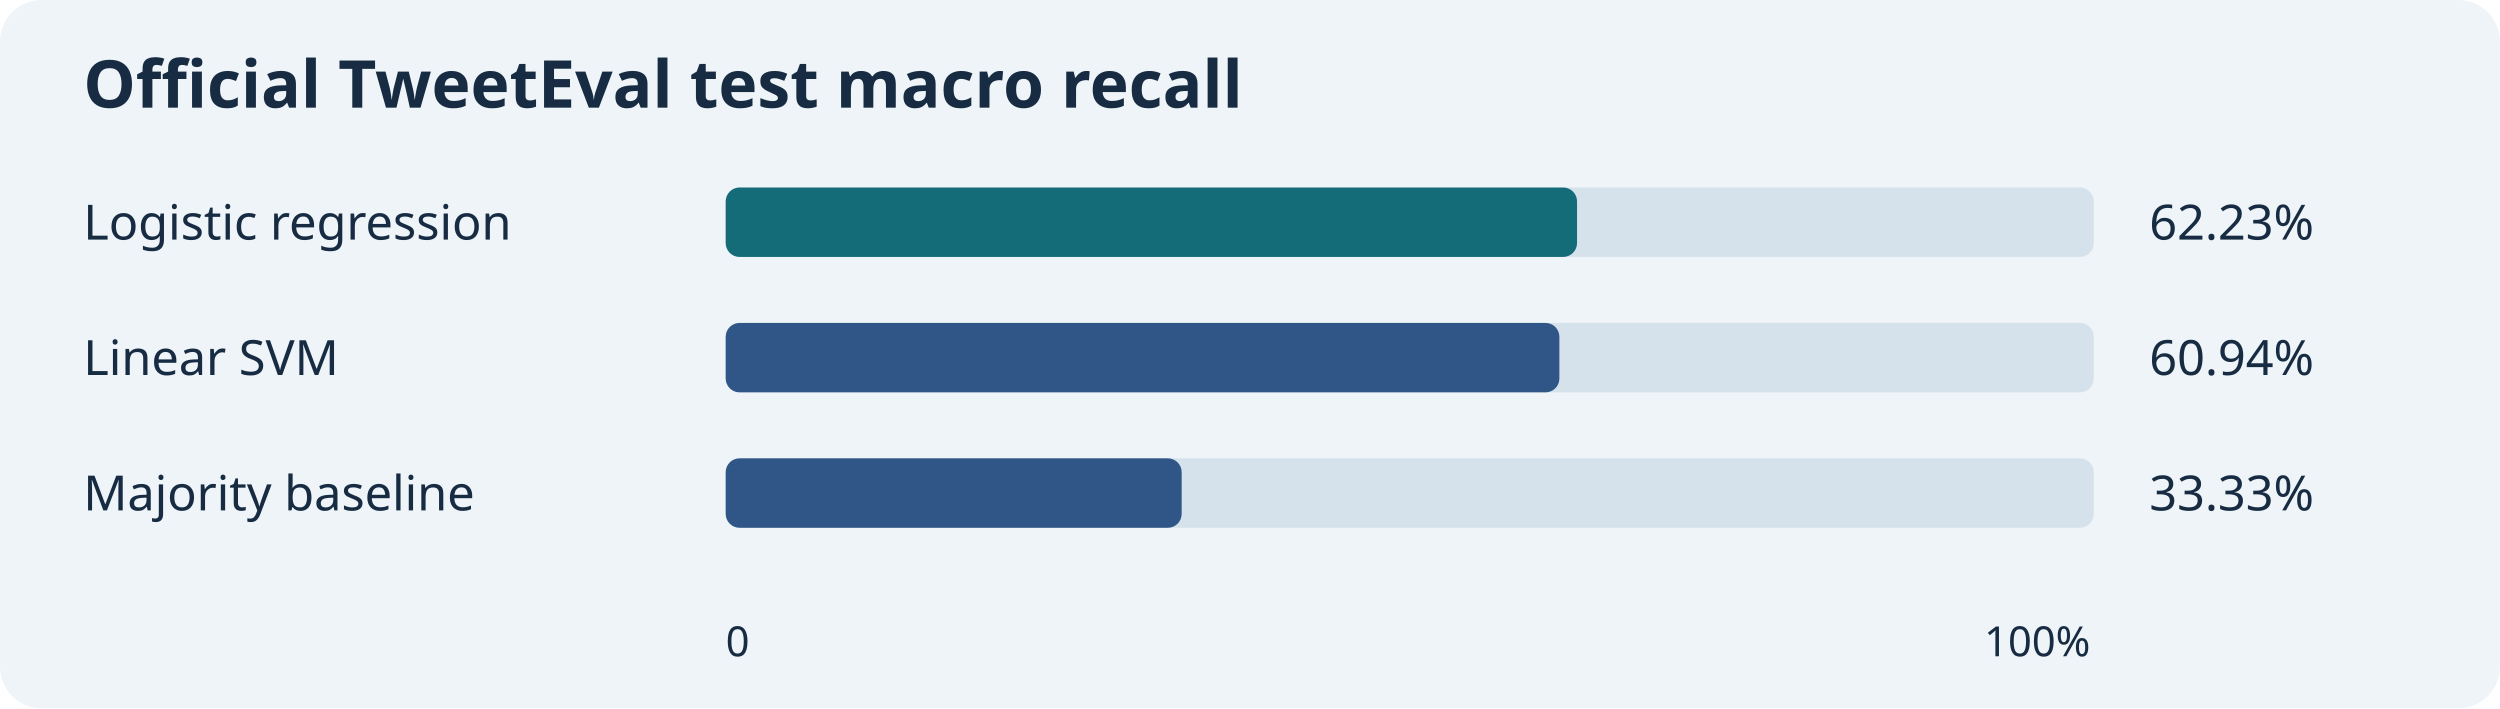
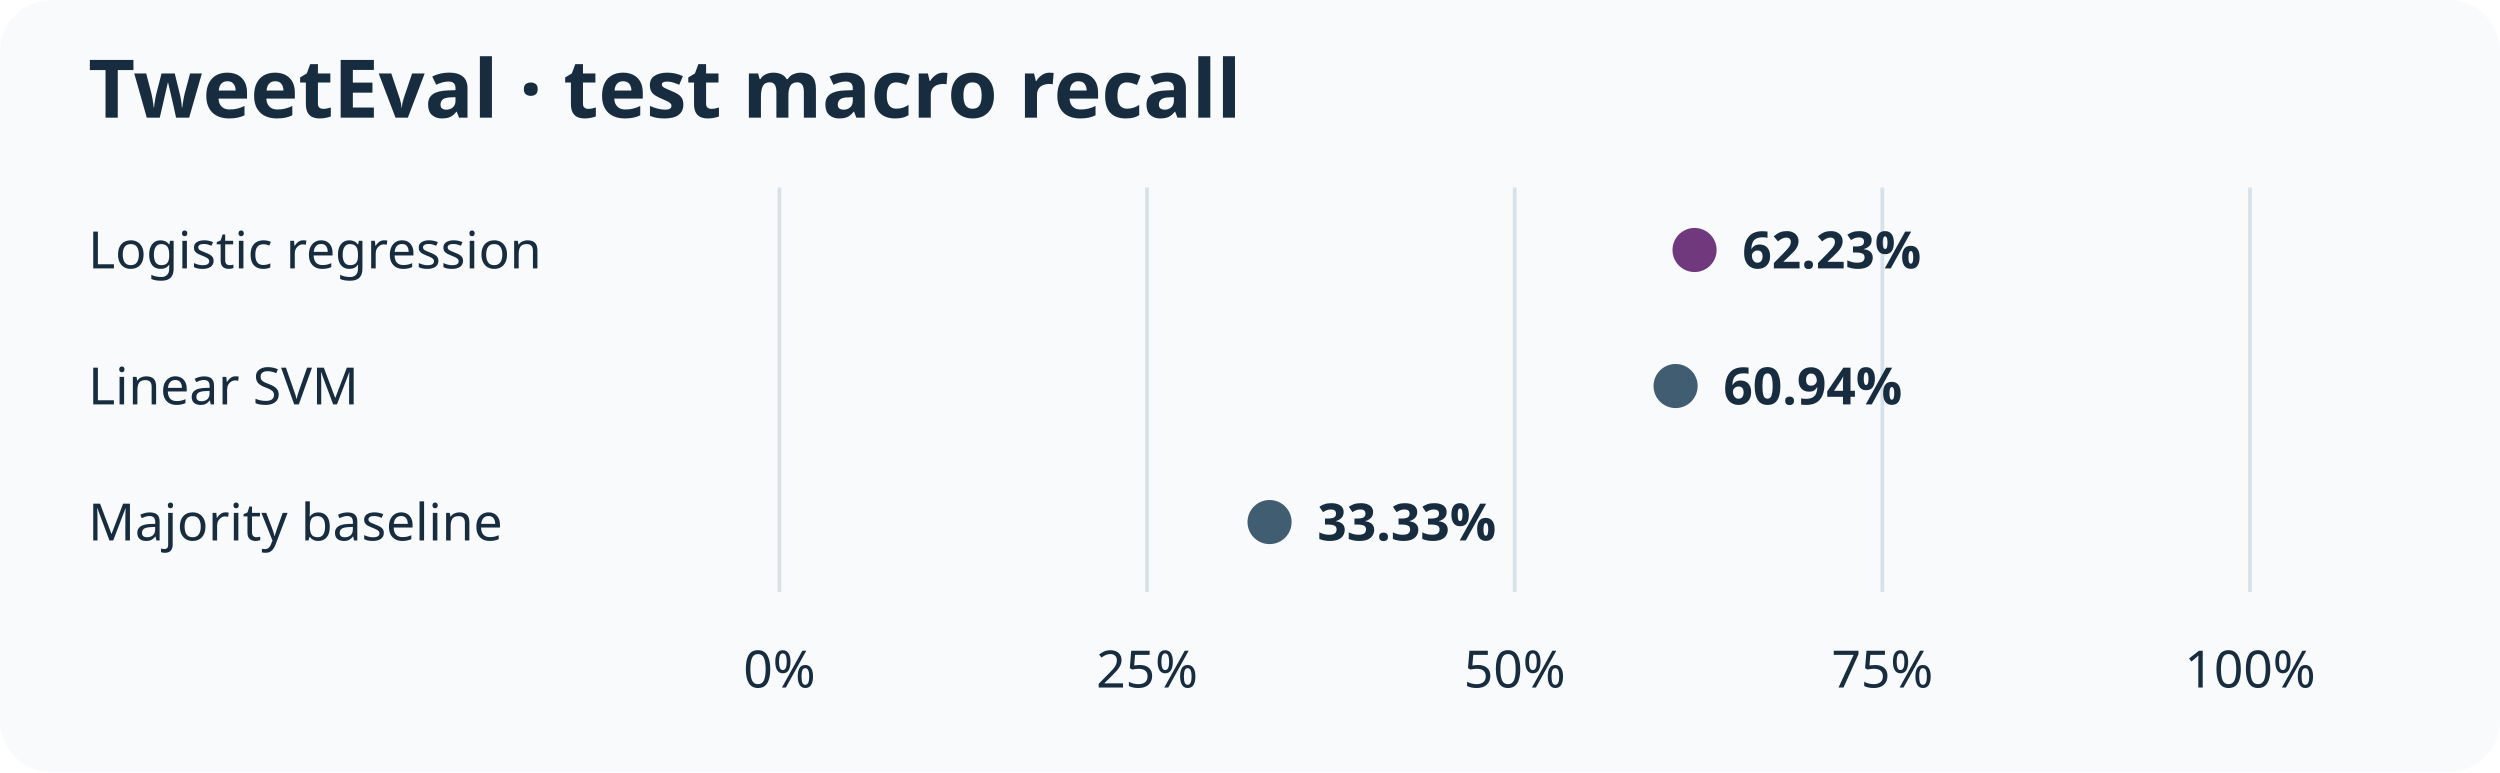
- <svg xmlns="http://www.w3.org/2000/svg" role="img" aria-labelledby="title detail" width="720" height="204" viewBox="0 0 720 204">
-   <rect width="720" height="204" rx="12" fill="#eef4f8" />
-   <g font-family="system-ui, sans-serif" fill="#172c42">
-     <text x="24" y="31" font-size="19" font-weight="700">Official TweetEval test macro recall</text>
-     <text x="24" y="69" font-size="14">Logistic regression</text>
-     <rect x="209" y="54" width="394" height="20" rx="4" fill="#d5e2eb" />
-     <rect x="209" y="54" width="245.19" height="20" rx="4" fill="#146c79" />
-     <text x="619" y="69" font-size="14">62.23%</text>
-     <text x="24" y="108" font-size="14">Linear SVM</text>
-     <rect x="209" y="93" width="394" height="20" rx="4" fill="#d5e2eb" />
-     <rect x="209" y="93" width="240.10" height="20" rx="4" fill="#2f5687" />
-     <text x="619" y="108" font-size="14">60.94%</text>
-     <text x="24" y="147" font-size="14">Majority baseline</text>
-     <rect x="209" y="132" width="394" height="20" rx="4" fill="#d5e2eb" />
-     <rect x="209" y="132" width="131.32" height="20" rx="4" fill="#2f5687" />
-     <text x="619" y="147" font-size="14">33.33%</text>
-     <text x="209" y="189" font-size="12">0</text>
-     <text x="602" y="189" text-anchor="end" font-size="12">100%</text>
+ <svg xmlns="http://www.w3.org/2000/svg" width="680" height="210" viewBox="0 0 680 210" role="img" aria-labelledby="title desc">
+   <rect width="680" height="210" rx="14" fill="#f8fafc" />
+   <g font-family="system-ui,sans-serif" fill="#182c40" font-size="14">
+     <text x="24" y="32" font-size="22" font-weight="700">TweetEval · test macro recall</text>
+     <line x1="212" x2="212" y1="51" y2="161" stroke="#d7e1e9" />
+     <text x="212" y="187" text-anchor="middle">0%</text>
+     <line x1="312" x2="312" y1="51" y2="161" stroke="#d7e1e9" />
+     <text x="312" y="187" text-anchor="middle">25%</text>
+     <line x1="412" x2="412" y1="51" y2="161" stroke="#d7e1e9" />
+     <text x="412" y="187" text-anchor="middle">50%</text>
+     <line x1="512" x2="512" y1="51" y2="161" stroke="#d7e1e9" />
+     <text x="512" y="187" text-anchor="middle">75%</text>
+     <line x1="612" x2="612" y1="51" y2="161" stroke="#d7e1e9" />
+     <text x="612" y="187" text-anchor="middle">100%</text>
+     <text x="24" y="73">Logistic regression</text>
+     <circle cx="460.92" cy="68" r="6" fill="#70397d" />
+     <text x="473.92" y="73" font-weight="600">62.23%</text>
+     <text x="24" y="110">Linear SVM</text>
+     <circle cx="455.76" cy="105" r="6" fill="#405d72" />
+     <text x="468.76" y="110" font-weight="600">60.94%</text>
+     <text x="24" y="147">Majority baseline</text>
+     <circle cx="345.32" cy="142" r="6" fill="#405d72" />
+     <text x="358.32" y="147" font-weight="600">33.33%</text>
  </g>
</svg>
